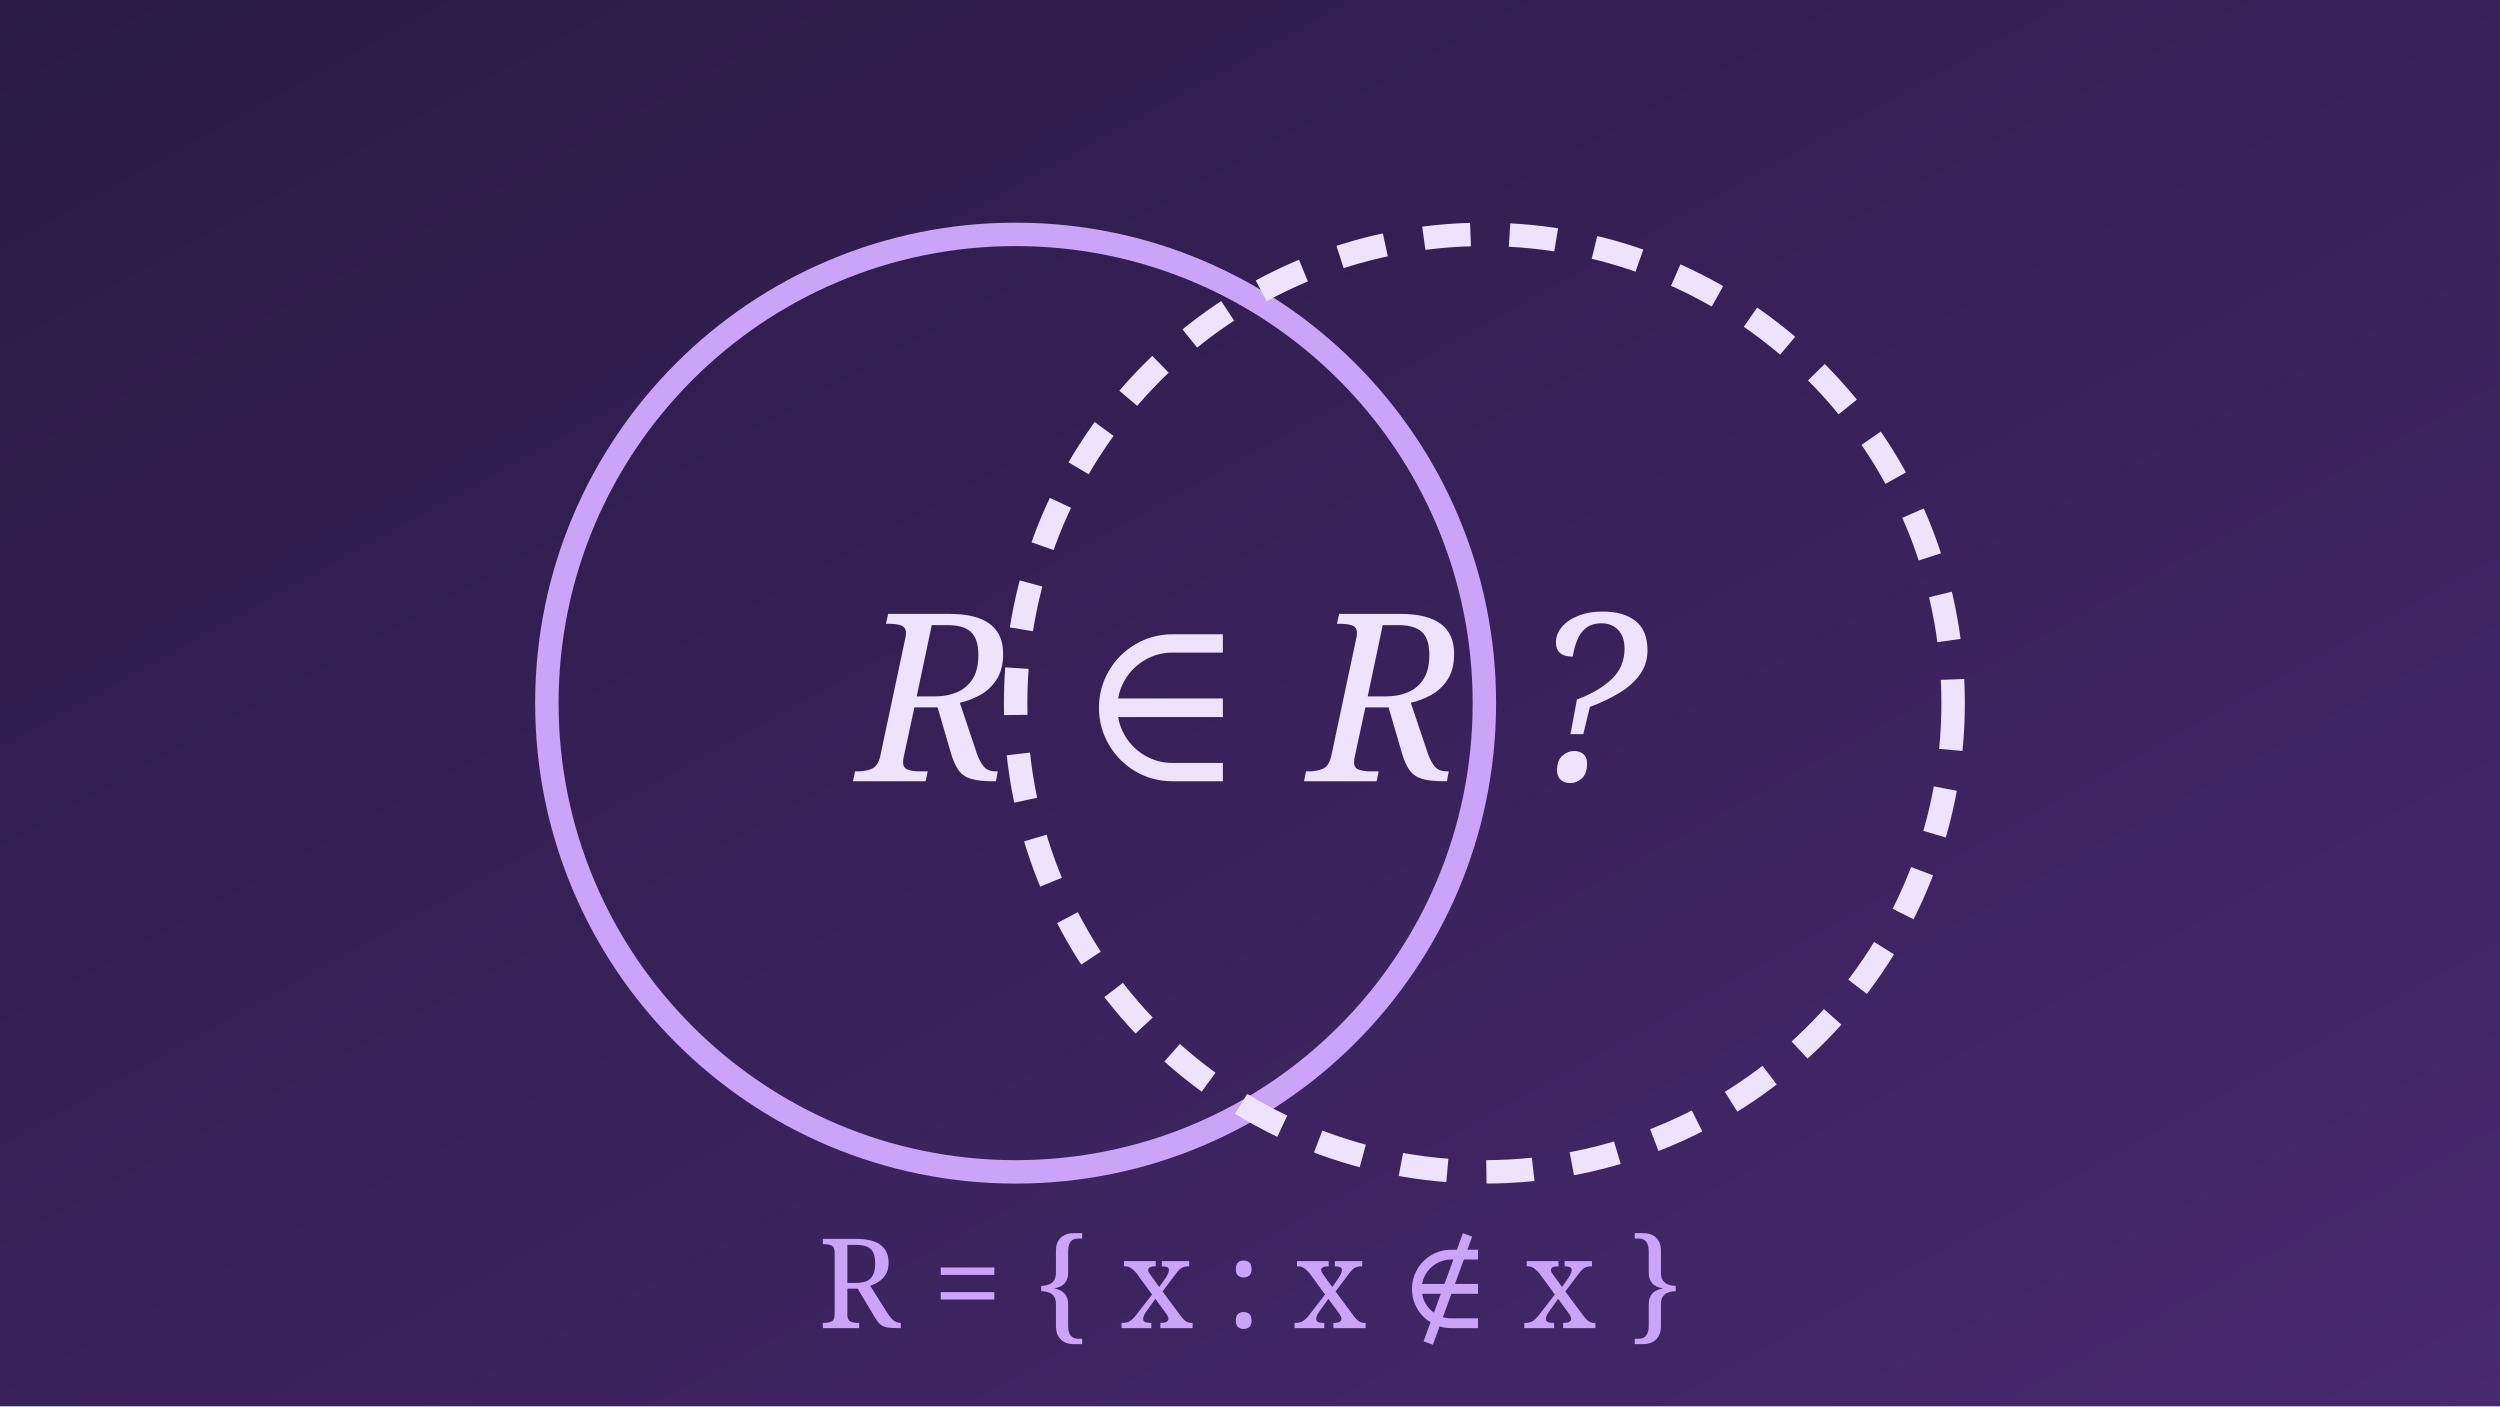
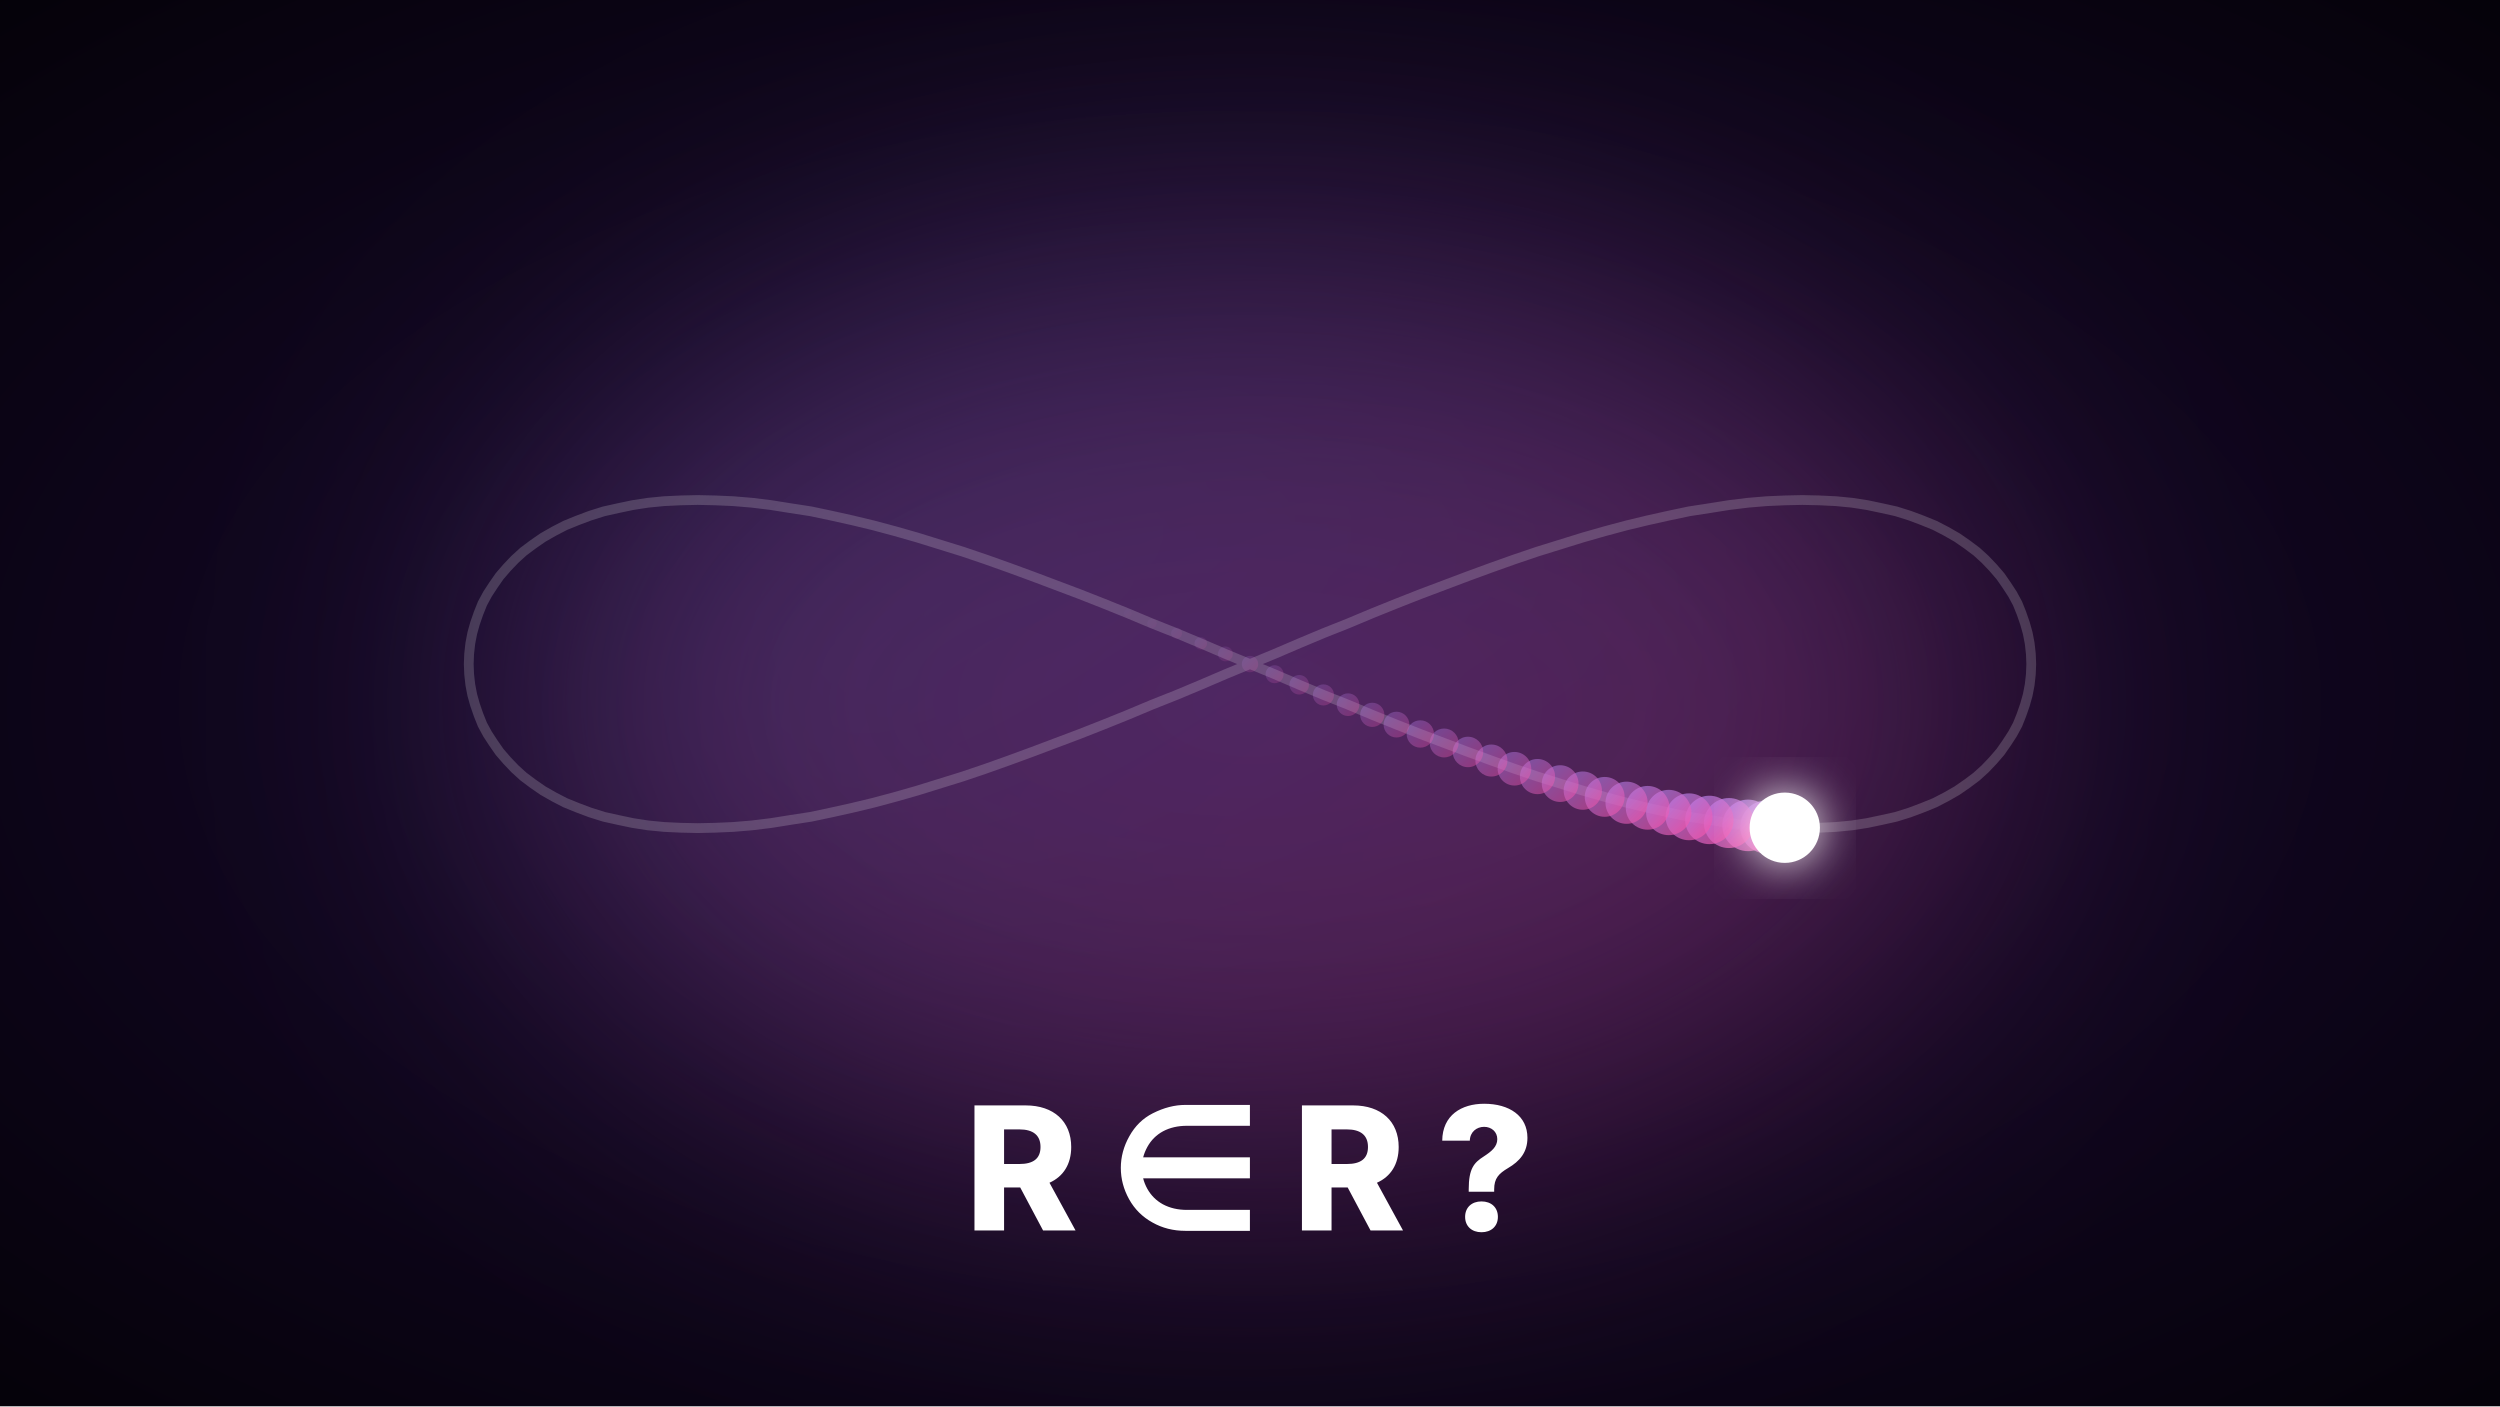
- <svg xmlns="http://www.w3.org/2000/svg" viewBox="0 0 320 180" width="320" height="180">
+ <svg xmlns="http://www.w3.org/2000/svg" viewBox="0 0 640 360" width="640" height="360">
  <defs>
-     <linearGradient id="g" x1="0" y1="0" x2="1" y2="1">
-       <stop offset="0" stop-color="#2a1a45" />
-       <stop offset="1" stop-color="#46296e" />
+     <radialGradient id="bg" cx="0.5" cy="0.5" r="0.85">
+       <stop offset="0" stop-color="#1d0b38" />
+       <stop offset="1" stop-color="#000" />
+     </radialGradient>
+     <linearGradient id="tg" x1="0" y1="0" x2="1" y2="1">
+       <stop offset="0" stop-color="#a78bfa" />
+       <stop offset="1" stop-color="#ff4fa3" />
    </linearGradient>
+     <filter id="glow" x="-50%" y="-50%" width="200%" height="200%">
+       <feGaussianBlur stdDeviation="6" result="b" />
+       <feMerge>
+         <feMergeNode in="b" />
+         <feMergeNode in="SourceGraphic" />
+       </feMerge>
+     </filter>
+     <filter id="soft" x="-50%" y="-50%" width="200%" height="200%">
+       <feGaussianBlur stdDeviation="40" />
+     </filter>
  </defs>
-   <rect width="320" height="180" fill="url(#g)" />
-   <circle cx="130" cy="90" r="60" fill="none" stroke="#c9a4f7" stroke-width="3" />
-   <circle cx="190" cy="90" r="60" fill="none" stroke="#efe2ff" stroke-width="3" stroke-dasharray="6 5" />
-   <text x="160" y="100" fill="#efe2ff" font-family="Georgia,serif" font-size="30" text-anchor="middle" font-style="italic">R ∈ R ?</text>
-   <text x="160" y="170" fill="#c9a4f7" font-family="Georgia,serif" font-size="16" text-anchor="middle">R = { x : x ∉ x }</text>
+   <rect width="640" height="360" fill="url(#bg)" />
+   <ellipse cx="320.0" cy="180.0" rx="190" ry="120" fill="url(#tg)" opacity="0.28" filter="url(#soft)" />
+   <polyline points="320.0,170.0 326.3,172.6 332.6,175.3 338.8,177.9 345.1,180.4 351.3,183.0 357.5,185.5 363.6,187.9 369.7,190.2 375.8,192.5 381.8,194.7 387.7,196.8 393.6,198.8 399.4,200.6 405.2,202.4 410.8,204.0 416.4,205.5 421.8,206.8 427.2,208.0 432.4,209.1 437.6,209.9 442.6,210.7 447.5,211.3 452.3,211.7 456.9,211.9 461.4,212.0 465.8,211.9 470.0,211.7 474.1,211.3 478.0,210.7 481.8,209.9 485.4,209.1 488.9,208.0 492.1,206.8 495.3,205.5 498.2,204.0 501.0,202.4 503.6,200.6 506.0,198.8 508.2,196.8 510.2,194.7 512.1,192.5 513.7,190.2 515.2,187.9 516.5,185.5 517.5,183.0 518.4,180.4 519.1,177.9 519.6,175.3 519.9,172.6 520.0,170.0 519.9,167.4 519.6,164.7 519.1,162.1 518.4,159.6 517.5,157.0 516.5,154.5 515.2,152.1 513.7,149.8 512.1,147.5 510.2,145.3 508.2,143.2 506.0,141.2 503.6,139.4 501.0,137.6 498.2,136.0 495.3,134.5 492.1,133.2 488.9,132.0 485.4,130.9 481.8,130.1 478.0,129.3 474.1,128.7 470.0,128.3 465.8,128.1 461.4,128.0 456.9,128.1 452.3,128.3 447.5,128.7 442.6,129.3 437.6,130.1 432.4,130.9 427.2,132.0 421.8,133.2 416.4,134.5 410.8,136.0 405.2,137.6 399.4,139.4 393.6,141.2 387.7,143.2 381.8,145.3 375.8,147.5 369.7,149.8 363.6,152.1 357.5,154.5 351.3,157.0 345.1,159.6 338.8,162.1 332.6,164.7 326.3,167.4 320.0,170.0 313.7,172.6 307.4,175.3 301.2,177.9 294.9,180.4 288.7,183.0 282.5,185.5 276.4,187.9 270.3,190.2 264.2,192.5 258.2,194.7 252.3,196.8 246.4,198.8 240.6,200.6 234.8,202.4 229.2,204.0 223.6,205.5 218.2,206.8 212.8,208.0 207.6,209.1 202.4,209.9 197.4,210.7 192.5,211.3 187.7,211.7 183.1,211.9 178.6,212.0 174.2,211.9 170.0,211.7 165.9,211.3 162.0,210.7 158.2,209.9 154.6,209.1 151.1,208.0 147.9,206.8 144.7,205.5 141.8,204.0 139.0,202.4 136.4,200.6 134.0,198.8 131.8,196.8 129.8,194.7 127.9,192.5 126.3,190.2 124.8,187.9 123.5,185.5 122.5,183.0 121.6,180.4 120.9,177.9 120.4,175.3 120.1,172.6 120.0,170.0 120.1,167.4 120.4,164.7 120.9,162.1 121.6,159.6 122.5,157.0 123.5,154.5 124.8,152.1 126.3,149.8 127.9,147.5 129.8,145.3 131.8,143.2 134.0,141.2 136.4,139.4 139.0,137.6 141.8,136.0 144.7,134.5 147.9,133.2 151.1,132.0 154.6,130.9 158.2,130.1 162.0,129.3 165.9,128.7 170.0,128.3 174.2,128.1 178.6,128.0 183.1,128.1 187.7,128.3 192.5,128.7 197.4,129.3 202.4,130.1 207.6,130.9 212.8,132.0 218.2,133.2 223.6,134.5 229.2,136.0 234.8,137.6 240.6,139.4 246.4,141.2 252.3,143.2 258.2,145.3 264.2,147.5 270.3,149.8 276.4,152.1 282.5,154.5 288.7,157.0 294.9,159.6 301.2,162.1 307.4,164.7 313.7,167.4 320.0,170.0" fill="none" stroke="#fff" stroke-opacity=".18" stroke-width="2.5" />
+   <circle cx="456.9" cy="211.9" r="7.0" fill="url(#tg)" opacity="0.80" />
+   <circle cx="452.3" cy="211.7" r="6.8" fill="url(#tg)" opacity="0.77" />
+   <circle cx="447.5" cy="211.3" r="6.6" fill="url(#tg)" opacity="0.75" />
+   <circle cx="442.6" cy="210.7" r="6.4" fill="url(#tg)" opacity="0.72" />
+   <circle cx="437.6" cy="209.9" r="6.2" fill="url(#tg)" opacity="0.69" />
+   <circle cx="432.4" cy="209.1" r="6.0" fill="url(#tg)" opacity="0.67" />
+   <circle cx="427.2" cy="208.0" r="5.8" fill="url(#tg)" opacity="0.64" />
+   <circle cx="421.8" cy="206.8" r="5.6" fill="url(#tg)" opacity="0.61" />
+   <circle cx="416.4" cy="205.5" r="5.4" fill="url(#tg)" opacity="0.59" />
+   <circle cx="410.8" cy="204.0" r="5.1" fill="url(#tg)" opacity="0.56" />
+   <circle cx="405.2" cy="202.4" r="4.9" fill="url(#tg)" opacity="0.53" />
+   <circle cx="399.4" cy="200.6" r="4.7" fill="url(#tg)" opacity="0.51" />
+   <circle cx="393.6" cy="198.8" r="4.5" fill="url(#tg)" opacity="0.48" />
+   <circle cx="387.7" cy="196.8" r="4.3" fill="url(#tg)" opacity="0.45" />
+   <circle cx="381.8" cy="194.7" r="4.1" fill="url(#tg)" opacity="0.43" />
+   <circle cx="375.8" cy="192.5" r="3.9" fill="url(#tg)" opacity="0.40" />
+   <circle cx="369.7" cy="190.2" r="3.7" fill="url(#tg)" opacity="0.37" />
+   <circle cx="363.6" cy="187.9" r="3.5" fill="url(#tg)" opacity="0.35" />
+   <circle cx="357.5" cy="185.5" r="3.3" fill="url(#tg)" opacity="0.32" />
+   <circle cx="351.3" cy="183.0" r="3.1" fill="url(#tg)" opacity="0.29" />
+   <circle cx="345.1" cy="180.4" r="2.9" fill="url(#tg)" opacity="0.27" />
+   <circle cx="338.8" cy="177.9" r="2.7" fill="url(#tg)" opacity="0.24" />
+   <circle cx="332.6" cy="175.3" r="2.5" fill="url(#tg)" opacity="0.21" />
+   <circle cx="326.3" cy="172.6" r="2.3" fill="url(#tg)" opacity="0.19" />
+   <circle cx="320.0" cy="170.0" r="2.1" fill="url(#tg)" opacity="0.16" />
+   <circle cx="313.7" cy="167.4" r="1.9" fill="url(#tg)" opacity="0.13" />
+   <circle cx="307.4" cy="164.7" r="1.6" fill="url(#tg)" opacity="0.11" />
+   <circle cx="301.2" cy="162.1" r="1.4" fill="url(#tg)" opacity="0.08" />
+   <circle cx="294.9" cy="159.6" r="1.2" fill="url(#tg)" opacity="0.05" />
+   <circle cx="288.7" cy="157.0" r="1.0" fill="url(#tg)" opacity="0.03" />
+   <circle cx="456.9" cy="211.9" r="9" fill="#fff" filter="url(#glow)" />
+   <text x="320" y="315" font-family="-apple-system, BlinkMacSystemFont, 'SF Pro Display', Inter, 'Segoe UI', Roboto, sans-serif" font-size="44" font-weight="800" fill="#fff" text-anchor="middle" letter-spacing="-1" opacity="1">R ∈ R ?</text>
</svg>
